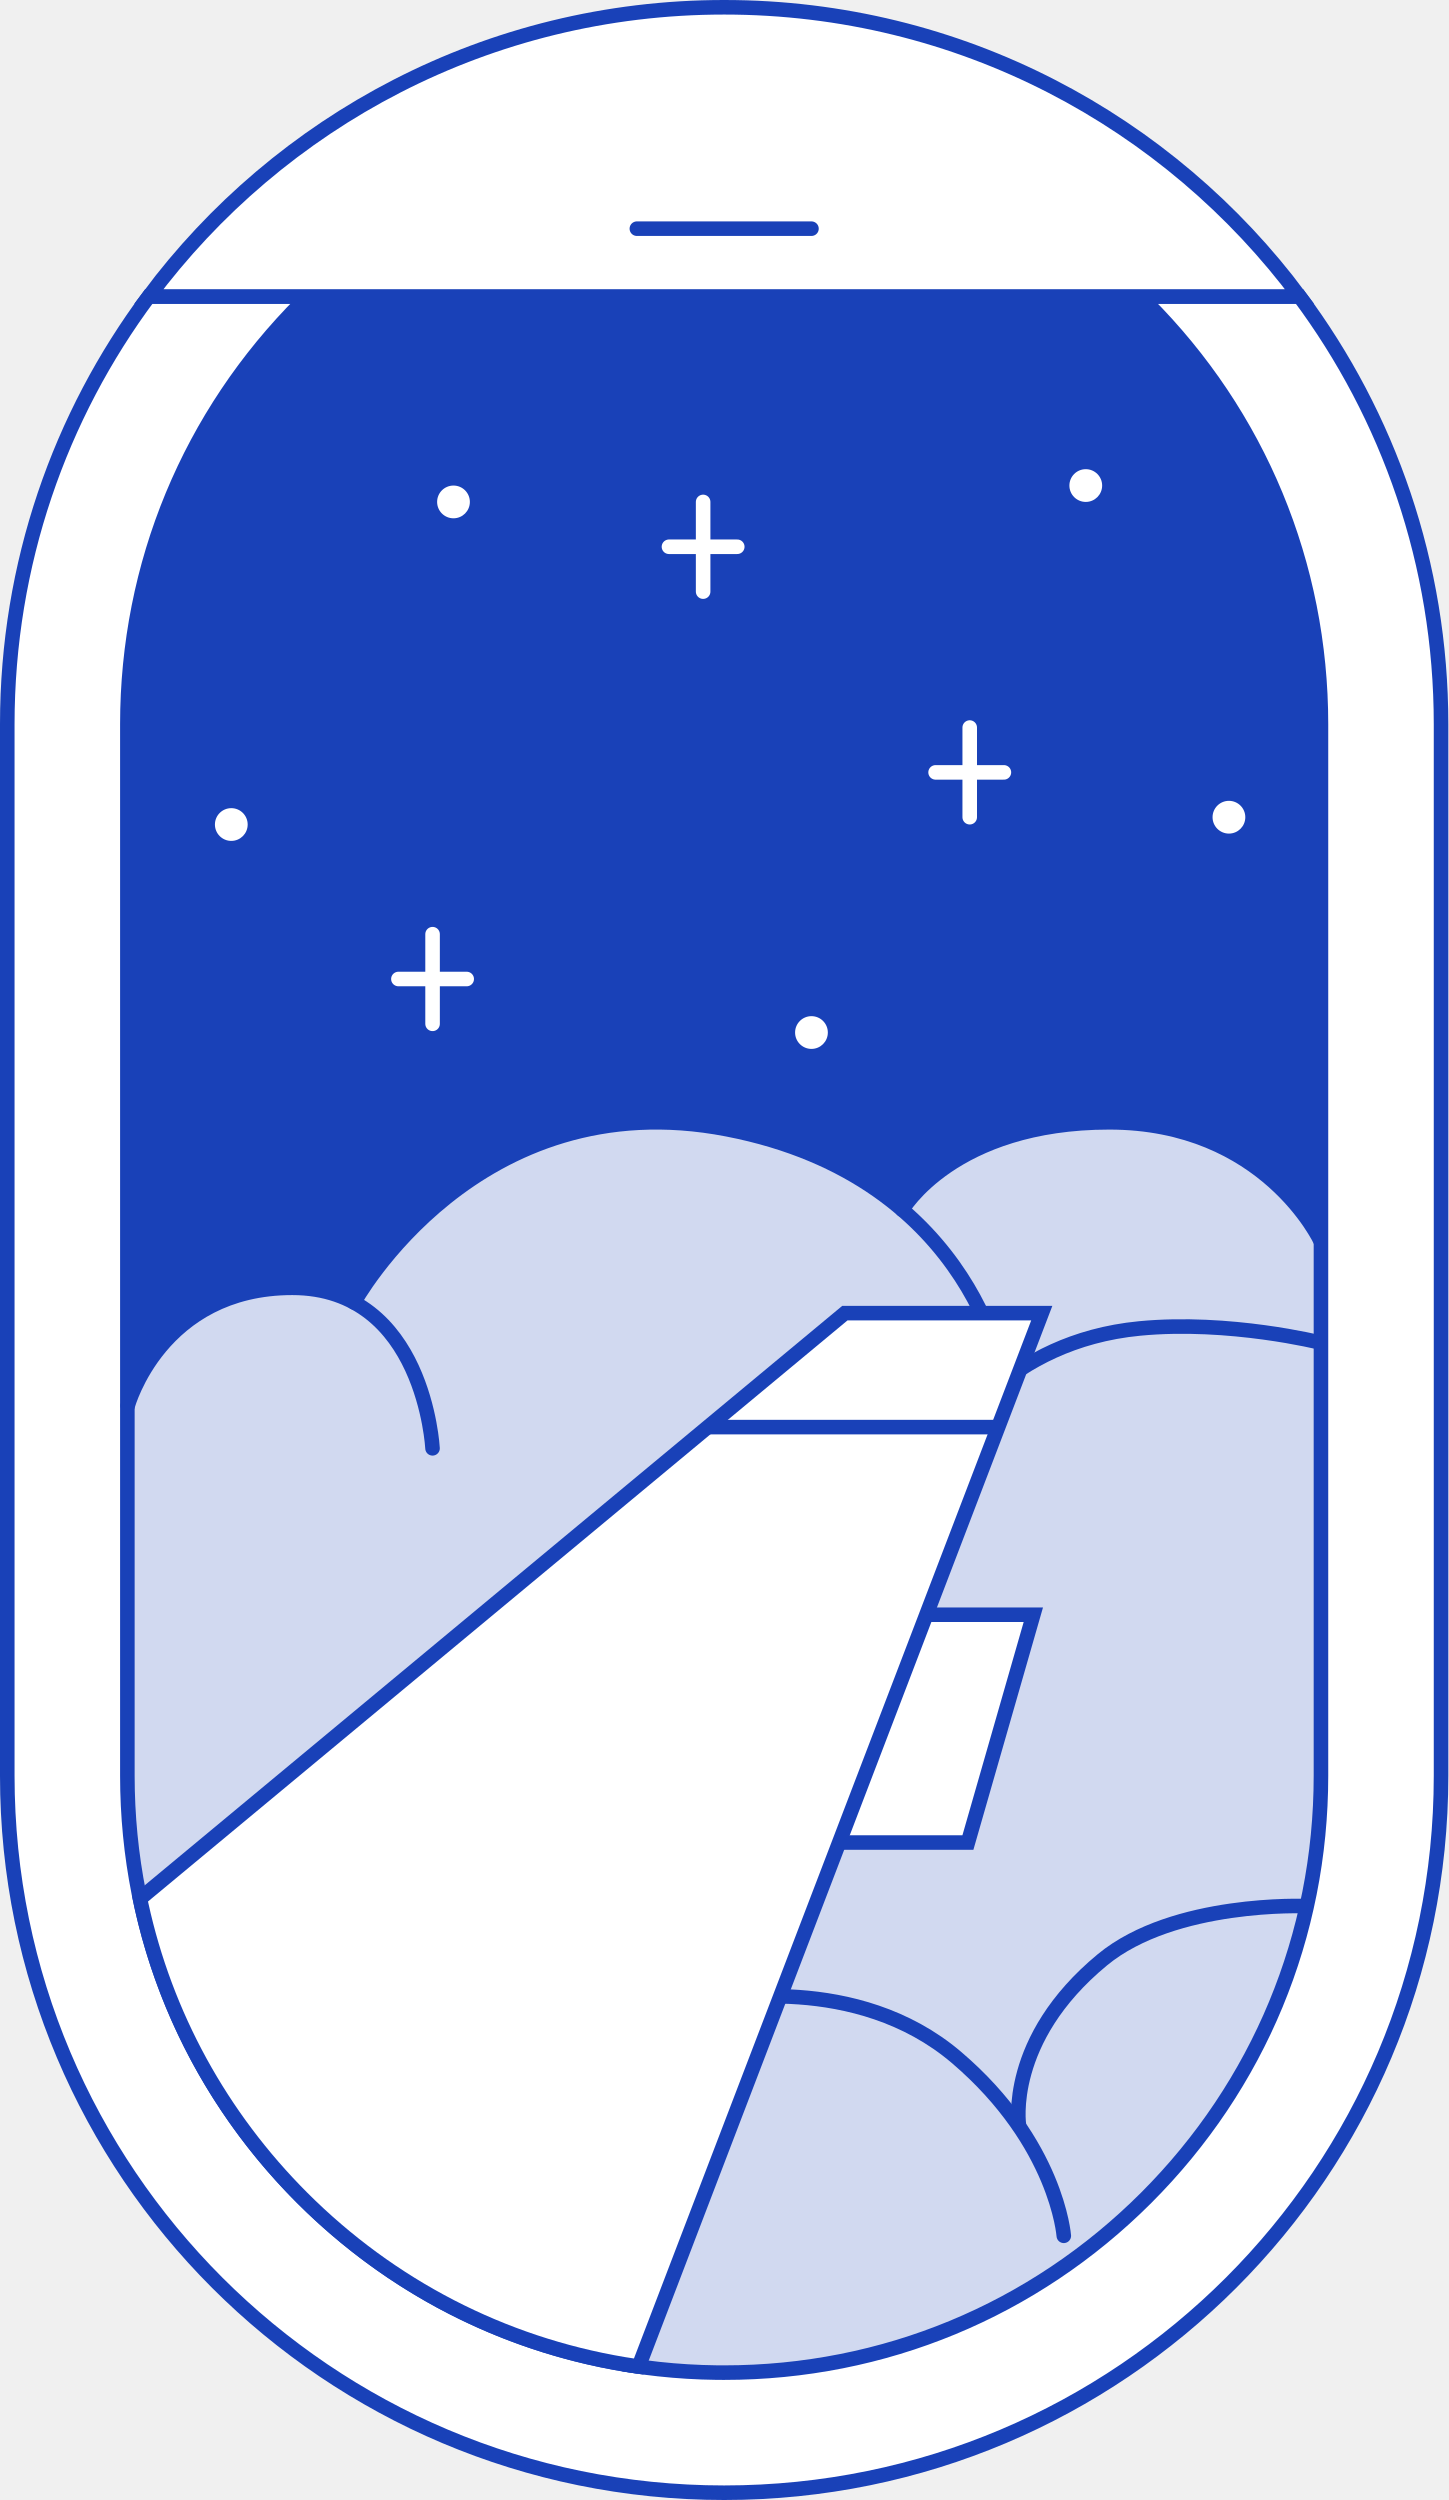
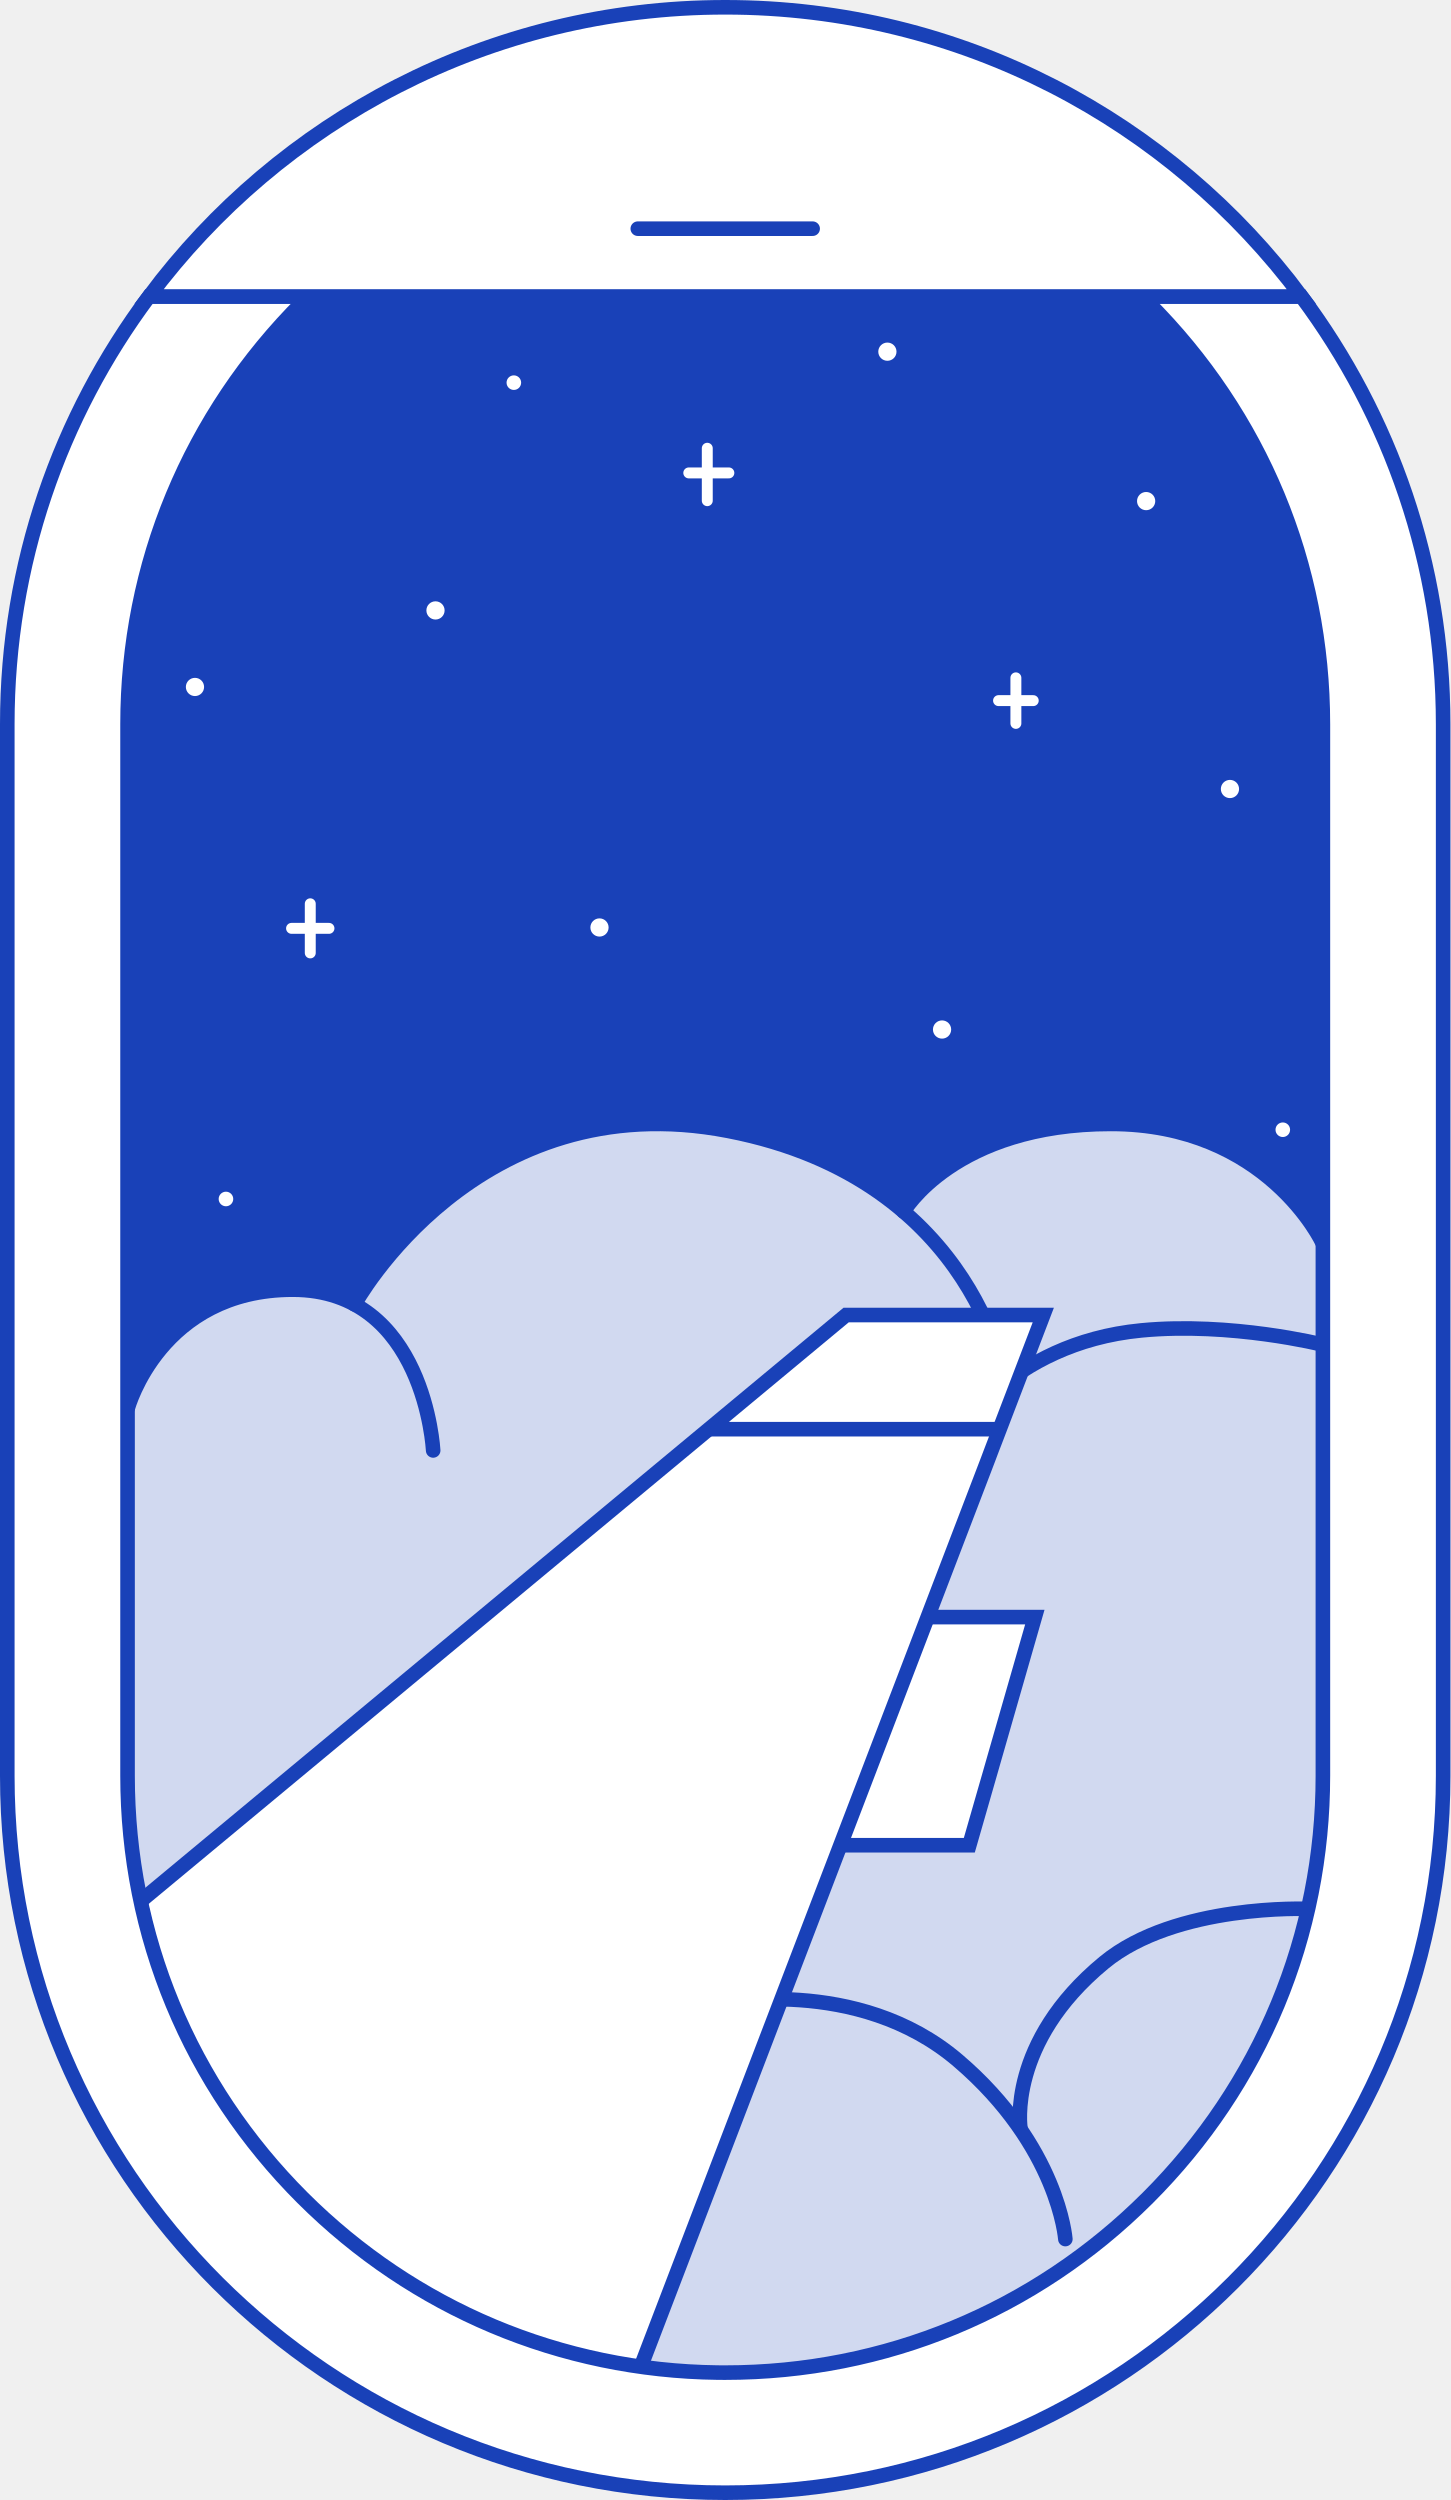
- <svg xmlns="http://www.w3.org/2000/svg" width="398" height="687" viewBox="0 0 398 687" fill="none">
+ <svg xmlns="http://www.w3.org/2000/svg" width="398" height="686" viewBox="0 0 398 686" fill="none">
  <path d="M363 199V488C363 531.81 345.94 572.99 314.96 603.97C283.98 634.95 244.09 651.46 201.05 651.99H200.94C200.3 652 199.65 652 199 652C155.19 652 114.01 634.94 83.03 603.97C52.06 572.99 35 531.81 35 488V199C35 155.2 52.06 114.01 83.03 83.04C83.55 82.52 84.08 82 84.61 81.48H313.38C313.91 82 314.44 82.52 314.96 83.04C345.94 114.01 363 155.2 363 199Z" fill="white" />
  <path d="M363.01 199V488C363.01 531.81 345.95 572.99 314.96 603.97C284.48 634.46 244.09 651.46 201.06 651.99H200.95C200.31 652 199.65 652 199.01 652C198.02 652 197.03 651.99 196.04 651.97C195.28 651.96 194.53 651.94 193.77 651.92C193.42 651.91 193.07 651.9 192.72 651.88C191.85 651.85 190.99 651.81 190.12 651.76C189.18 651.71 188.24 651.66 187.31 651.59C186.13 651.51 184.96 651.41 183.79 651.31C182.97 651.23 182.14 651.15 181.32 651.06C180.35 650.95 179.38 650.84 178.41 650.72C177.44 650.6 176.48 650.47 175.51 650.33C140.62 645.36 108.4 629.33 83.04 603.97C60.19 581.11 44.91 552.7 38.47 521.77C38.36 521.26 38.26 520.75 38.16 520.24C38.03 519.58 37.9 518.93 37.78 518.27C37.66 517.62 37.54 516.96 37.43 516.3C37.31 515.63 37.2 514.97 37.1 514.31C36.99 513.65 36.89 512.98 36.79 512.32C36.69 511.65 36.6 510.99 36.51 510.32C36.42 509.65 36.33 508.99 36.25 508.32C35.99 506.23 35.77 504.13 35.6 502.02C35.55 501.43 35.5 500.84 35.46 500.25C35.31 498.2 35.19 496.15 35.12 494.08C35.1 493.42 35.08 492.76 35.06 492.1C35.03 490.74 35.01 489.37 35.01 488V199C35.01 155.2 52.07 114.01 83.04 83.04C83.56 82.52 84.08 82 84.62 81.48H313.39C313.92 82 314.45 82.52 314.96 83.04C345.95 114.01 363.01 155.2 363.01 199Z" fill="#1941B8" fill-opacity="0.2" />
-   <path d="M357.12 81.48H313.38C313.91 82 314.44 82.52 314.96 83.04C345.94 114.01 363 155.2 363 199V488C363 531.81 345.94 572.99 314.96 603.97C283.98 634.95 242.81 652 199 652C198.35 652 197.71 652 197.06 651.99H196.95C153.91 651.46 113.53 634.46 83.03 603.97C52.06 572.99 35 531.81 35 488V199C35 155.2 52.06 114.01 83.03 83.04C83.55 82.52 84.08 82 84.61 81.48H40.88C16.45 114.29 2 154.96 2 199V488C2 596.8 90.2 685 199 685C253.4 685 302.65 662.95 338.3 627.3C373.95 591.65 396 542.4 396 488V199C396 154.96 381.55 114.29 357.12 81.48Z" fill="white" stroke="#1941B8" stroke-width="4" stroke-miterlimit="10" />
-   <path d="M357.12 81.48H40.88C76.79 33.24 134.24 2 199 2C263.76 2 321.21 33.24 357.12 81.48Z" fill="white" stroke="#1941B8" stroke-width="4" stroke-miterlimit="10" />
-   <path d="M175.01 62.84H222.99" stroke="#1941B8" stroke-width="4" stroke-miterlimit="10" stroke-linecap="round" />
  <path d="M35.1 386.28C35.1 386.28 44.03 353.89 80.33 353.89C116.63 353.89 118.86 398 118.86 398" stroke="#1941B8" stroke-width="4" stroke-linecap="round" stroke-linejoin="round" />
  <path d="M276.34 381.25C276.34 381.25 269.08 323.73 199.84 310.33C130.6 296.93 97.3 357.92 97.3 357.92" stroke="#1941B8" stroke-width="4" stroke-linecap="round" stroke-linejoin="round" />
  <path d="M362.9 341.05C362.9 341.05 347.82 308.41 304.82 308.41C261.82 308.41 247.95 332.46 247.95 332.46" stroke="#1941B8" stroke-width="4" stroke-linecap="round" stroke-linejoin="round" />
  <path d="M362.9 368.97C362.9 368.97 337.87 362.7 313.2 365.06C276.34 368.59 261.27 395.21 261.27 395.21" stroke="#1941B8" stroke-width="4" stroke-linecap="round" stroke-linejoin="round" />
  <path d="M358.82 523.8C358.82 523.8 322.65 522.29 302.95 538.54C276.29 560.53 280.01 584 280.01 584" stroke="#1941B8" stroke-width="4" stroke-linecap="round" stroke-linejoin="round" />
  <path d="M196.91 549.93C196.91 549.93 235.23 541.82 262.86 565.4C290.49 588.98 292.33 614.4 292.33 614.4" stroke="#1941B8" stroke-width="4" stroke-linecap="round" stroke-linejoin="round" />
  <path d="M84.61 81.48H313.38L322.92 91.02L334.1 105.96L345.32 124.76L353.42 143.51L358.78 161.76L362.23 182.97L363 205.09V244.51V339.54L348.11 322.29L334.02 314.37L315.25 309.09L295.16 308.84L272.69 313.94L259 320.38L251.18 328.26L248.74 331.28L235.47 322.84L218.49 314.52L189.44 308.41H170.76L154.95 312.01L139.54 318.14L126.29 326.28L115.9 334.92L108.89 342.16L99.3 354.64L97.73 356.13L89.52 354.94L76.99 353.24L58.83 357.58L48.31 365.67L42.44 372.2L38.45 378.46L36.58 379.74L35 369.21L35.48 352.99L35.73 323.52L35 199L38.42 171.15L40.97 154.88L45.83 140.15L53.36 123.43L62.51 107.99L74.09 92.71L84.61 81.48Z" fill="#1941B8" />
-   <path d="M175.5 650.33C174.11 650.14 172.73 649.93 171.35 649.69Z" fill="white" />
-   <path d="M175.5 650.33C174.11 650.14 172.73 649.93 171.35 649.69" stroke="#1941B8" stroke-width="4" stroke-miterlimit="10" />
-   <path d="M63.56 231.08C66.045 231.08 68.06 229.065 68.06 226.58C68.06 224.095 66.045 222.08 63.56 222.08C61.075 222.08 59.06 224.095 59.06 226.58C59.06 229.065 61.075 231.08 63.56 231.08Z" fill="white" />
-   <path d="M298.37 137.93C300.855 137.93 302.87 135.915 302.87 133.43C302.87 130.945 300.855 128.93 298.37 128.93C295.885 128.93 293.87 130.945 293.87 133.43C293.87 135.915 295.885 137.93 298.37 137.93Z" fill="white" />
-   <path d="M222.99 288.24C225.475 288.24 227.49 286.225 227.49 283.74C227.49 281.255 225.475 279.24 222.99 279.24C220.505 279.24 218.49 281.255 218.49 283.74C218.49 286.225 220.505 288.24 222.99 288.24Z" fill="white" />
-   <path d="M337.71 229.07C340.195 229.07 342.21 227.055 342.21 224.57C342.21 222.085 340.195 220.07 337.71 220.07C335.225 220.07 333.21 222.085 333.21 224.57C333.21 227.055 335.225 229.07 337.71 229.07Z" fill="white" />
-   <path d="M124.62 142.43C127.105 142.43 129.12 140.415 129.12 137.93C129.12 135.445 127.105 133.43 124.62 133.43C122.135 133.43 120.12 135.445 120.12 137.93C120.12 140.415 122.135 142.43 124.62 142.43Z" fill="white" />
-   <path d="M109.48 269.03H128.25" stroke="white" stroke-width="4" stroke-miterlimit="10" stroke-linecap="round" />
-   <path d="M118.87 256.71V281.35" stroke="white" stroke-width="4" stroke-miterlimit="10" stroke-linecap="round" />
-   <path d="M183.83 150.25H202.6" stroke="white" stroke-width="4" stroke-miterlimit="10" stroke-linecap="round" />
-   <path d="M193.22 137.93V162.58" stroke="white" stroke-width="4" stroke-miterlimit="10" stroke-linecap="round" />
-   <path d="M257.1 212.25H275.87" stroke="white" stroke-width="4" stroke-miterlimit="10" stroke-linecap="round" />
-   <path d="M266.48 199.93V224.57" stroke="white" stroke-width="4" stroke-miterlimit="10" stroke-linecap="round" />
+   <path d="M53.5 191C54.881 191 56 189.881 56 188.5C56 187.119 54.881 186 53.5 186C52.119 186 51 187.119 51 188.5C51 189.881 52.119 191 53.5 191Z" fill="white" />
+   <path d="M164.5 257C165.881 257 167 255.881 167 254.5C167 253.119 165.881 252 164.5 252C163.119 252 162 253.119 162 254.5C162 255.881 163.119 257 164.5 257Z" fill="white" />
+   <path d="M119.5 170C120.881 170 122 168.881 122 167.5C122 166.119 120.881 165 119.5 165C118.119 165 117 166.119 117 167.5C117 168.881 118.119 170 119.5 170Z" fill="white" />
+   <path d="M314.5 140C315.881 140 317 138.881 317 137.5C317 136.119 315.881 135 314.5 135C313.119 135 312 136.119 312 137.5C312 138.881 313.119 140 314.5 140Z" fill="white" />
+   <path d="M258.5 285C259.881 285 261 283.881 261 282.5C261 281.119 259.881 280 258.5 280C257.119 280 256 281.119 256 282.5C256 283.881 257.119 285 258.5 285Z" fill="white" />
+   <path d="M352 312C353.105 312 354 311.105 354 310C354 308.895 353.105 308 352 308C350.895 308 350 308.895 350 310C350 311.105 350.895 312 352 312Z" fill="white" />
+   <path d="M62 331C63.105 331 64 330.105 64 329C64 327.895 63.105 327 62 327C60.895 327 60 327.895 60 329C60 330.105 60.895 331 62 331Z" fill="white" />
+   <path d="M243.5 99C244.881 99 246 97.881 246 96.5C246 95.119 244.881 94 243.5 94C242.119 94 241 95.119 241 96.5C241 97.881 242.119 99 243.5 99Z" fill="white" />
+   <path d="M337.5 219C338.881 219 340 217.881 340 216.5C340 215.119 338.881 214 337.5 214C336.119 214 335 215.119 335 216.5C335 217.881 336.119 219 337.5 219Z" fill="white" />
+   <path d="M141 107C142.105 107 143 106.105 143 105C143 103.895 142.105 103 141 103C139.895 103 139 103.895 139 105C139 106.105 139.895 107 141 107Z" fill="white" />
+   <path d="M80 254.741H90.27" stroke="white" stroke-width="3" stroke-miterlimit="10" stroke-linecap="round" />
+   <path d="M85.138 248V261.482" stroke="white" stroke-width="3" stroke-miterlimit="10" stroke-linecap="round" />
+   <path d="M189 129.769H200" stroke="white" stroke-width="3" stroke-miterlimit="10" stroke-linecap="round" />
+   <path d="M194.077 123V137.385" stroke="white" stroke-width="3" stroke-miterlimit="10" stroke-linecap="round" />
+   <path d="M274 192.25H283.522" stroke="white" stroke-width="3" stroke-miterlimit="10" stroke-linecap="round" />
+   <path d="M278.759 186V198.5" stroke="white" stroke-width="3" stroke-miterlimit="10" stroke-linecap="round" />
  <path d="M253.36 443.73H283.96L265.98 506.33H230.24" fill="white" />
  <path d="M253.36 443.73H283.96L265.98 506.33H230.24" stroke="#1941B8" stroke-width="4" stroke-miterlimit="10" />
-   <path d="M286.28 360.85L175.5 650.33C174.11 650.14 172.73 649.93 171.35 649.69C138.06 644.08 107.38 628.32 83.03 603.97C60.58 581.51 45.44 553.69 38.81 523.39C38.69 522.85 38.57 522.31 38.46 521.77L194.48 392.17L232.17 360.85H286.28V360.85Z" fill="white" stroke="#1941B8" stroke-width="4" stroke-miterlimit="10" />
+   <path d="M286.28 360.85L175.5 650.33C174.11 650.14 172.73 649.93 171.35 649.69C138.06 644.08 107.38 628.32 83.03 603.97C60.58 581.51 45.44 553.69 38.81 523.39C38.69 522.85 38.57 522.31 38.46 521.77L194.48 392.17L232.17 360.85H286.28Z" fill="white" stroke="#1941B8" stroke-width="4" stroke-miterlimit="10" />
  <path d="M194.48 392.17H274.05" stroke="#1941B8" stroke-width="4" stroke-miterlimit="10" />
+   <path d="M357.12 81.364H313.38C313.91 81.883 314.44 82.402 314.96 82.921C345.94 113.846 363 154.976 363 198.712V487.288C363 531.034 345.94 572.154 314.96 603.089C283.98 634.023 242.81 651.048 199 651.048C198.35 651.048 197.71 651.048 197.06 651.038H196.95C153.91 650.509 113.53 633.534 83.03 603.089C52.06 572.154 35 531.034 35 487.288V198.712C35 154.976 52.06 113.846 83.03 82.921C83.55 82.402 84.08 81.883 84.61 81.364H40.88C16.45 114.126 2 154.736 2 198.712V487.288C2 595.929 90.2 684 199 684C253.4 684 302.65 661.982 338.3 626.385C373.95 590.787 396 541.609 396 487.288V198.712C396 154.736 381.55 114.126 357.12 81.364Z" fill="white" stroke="#1941B8" stroke-width="4" stroke-miterlimit="10" />
+   <path d="M357.12 81.364H40.88C76.79 33.194 134.24 2 199 2C263.76 2 321.21 33.194 357.12 81.364Z" fill="white" stroke="#1941B8" stroke-width="4" stroke-miterlimit="10" />
+   <path d="M175.01 62.751H222.99" stroke="#1941B8" stroke-width="4" stroke-miterlimit="10" stroke-linecap="round" />
</svg>
